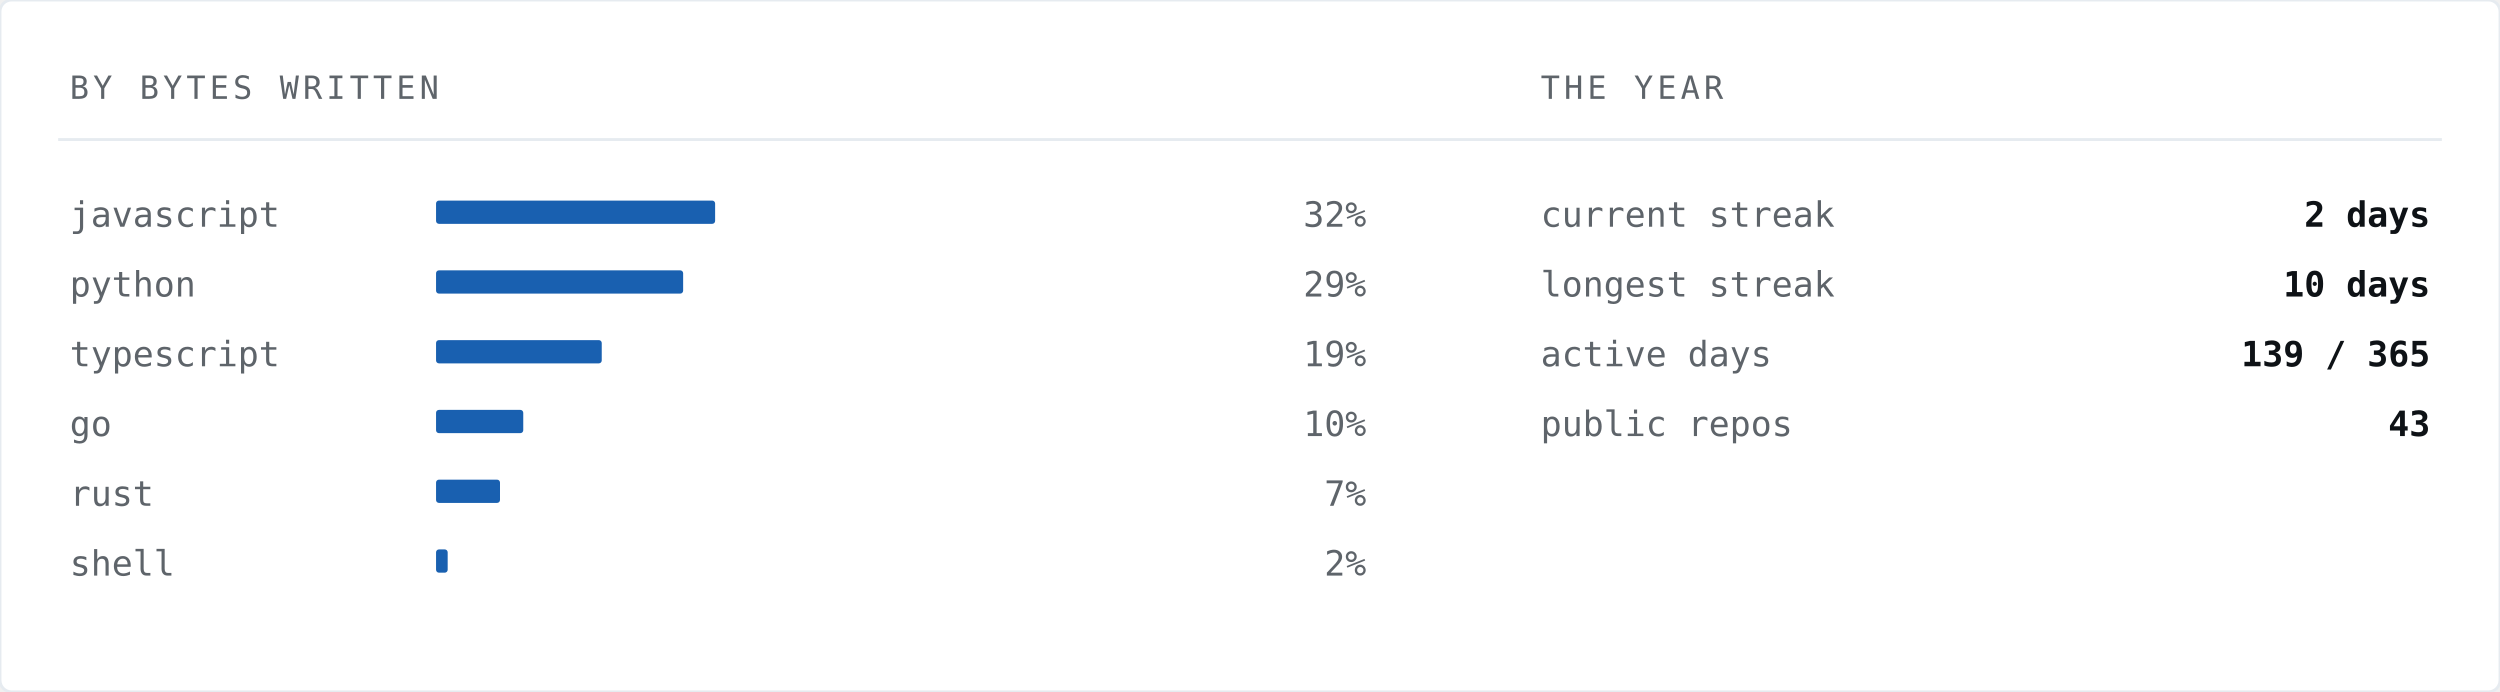
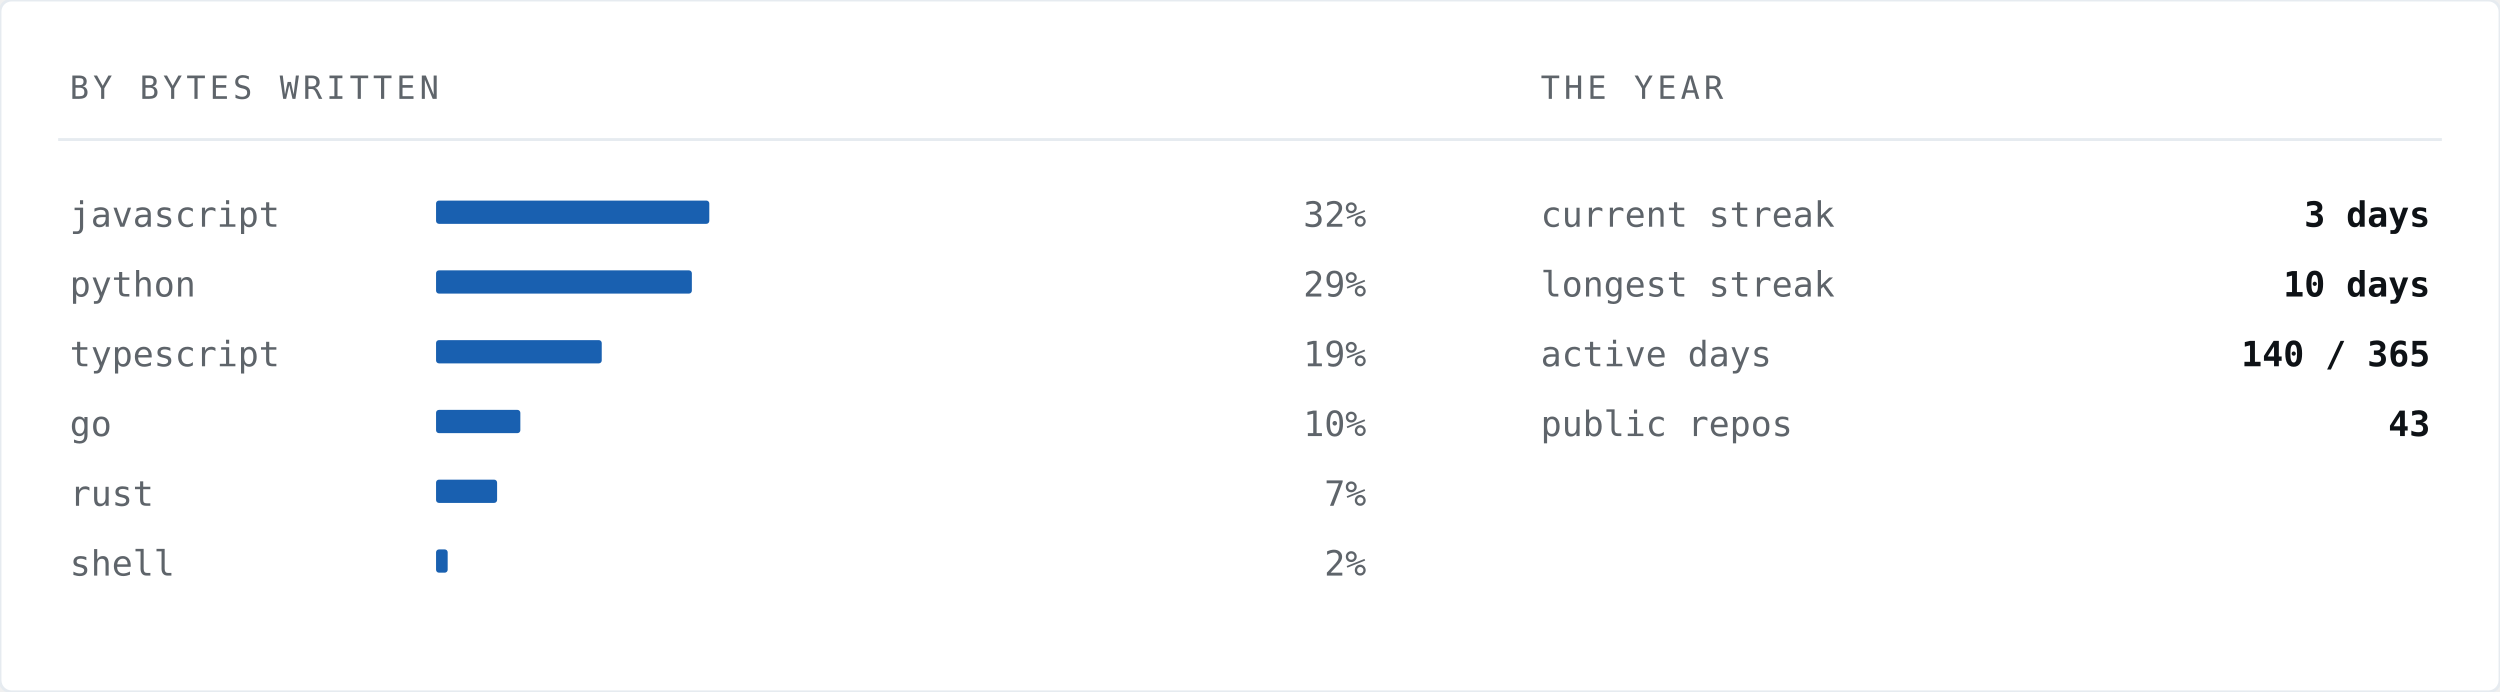
<svg xmlns="http://www.w3.org/2000/svg" width="860" height="238" viewBox="0 0 860 238" role="img" aria-label="Languages by bytes written">
  <rect width="860" height="238" rx="4" fill="#ffffff" stroke="#e6ebf0" stroke-width="1" />
  <text x="24" y="34" font-family="ui-monospace,SFMono-Regular,'SF Mono','JetBrains Mono',Menlo,Consolas,'DejaVu Sans Mono',monospace" font-size="11" letter-spacing="1.4" fill="#5e646a">BY BYTES WRITTEN</text>
  <text x="530" y="34" font-family="ui-monospace,SFMono-Regular,'SF Mono','JetBrains Mono',Menlo,Consolas,'DejaVu Sans Mono',monospace" font-size="11" letter-spacing="1.4" fill="#5e646a">THE YEAR</text>
  <line x1="20" y1="48" x2="840" y2="48" stroke="#e6ebf0" stroke-width="1" />
  <text x="24" y="78" font-family="ui-monospace,SFMono-Regular,'SF Mono','JetBrains Mono',Menlo,Consolas,'DejaVu Sans Mono',monospace" font-size="12" fill="#5e646a">javascript</text>
-   <rect x="150" y="69" width="96" height="8" fill="#004fa7" opacity="0.9" rx="1" />
+   <rect x="150" y="69" width="94" height="8" fill="#004fa7" opacity="0.9" rx="1" />
  <text x="470" y="78" font-family="ui-monospace,SFMono-Regular,'SF Mono','JetBrains Mono',Menlo,Consolas,'DejaVu Sans Mono',monospace" font-size="12" fill="#5e646a" text-anchor="end">32%</text>
  <text x="24" y="102" font-family="ui-monospace,SFMono-Regular,'SF Mono','JetBrains Mono',Menlo,Consolas,'DejaVu Sans Mono',monospace" font-size="12" fill="#5e646a">python</text>
-   <rect x="150" y="93" width="85" height="8" fill="#004fa7" opacity="0.9" rx="1" />
+   <rect x="150" y="93" width="88" height="8" fill="#004fa7" opacity="0.9" rx="1" />
  <text x="470" y="102" font-family="ui-monospace,SFMono-Regular,'SF Mono','JetBrains Mono',Menlo,Consolas,'DejaVu Sans Mono',monospace" font-size="12" fill="#5e646a" text-anchor="end">29%</text>
  <text x="24" y="126" font-family="ui-monospace,SFMono-Regular,'SF Mono','JetBrains Mono',Menlo,Consolas,'DejaVu Sans Mono',monospace" font-size="12" fill="#5e646a">typescript</text>
  <rect x="150" y="117" width="57" height="8" fill="#004fa7" opacity="0.9" rx="1" />
  <text x="470" y="126" font-family="ui-monospace,SFMono-Regular,'SF Mono','JetBrains Mono',Menlo,Consolas,'DejaVu Sans Mono',monospace" font-size="12" fill="#5e646a" text-anchor="end">19%</text>
  <text x="24" y="150" font-family="ui-monospace,SFMono-Regular,'SF Mono','JetBrains Mono',Menlo,Consolas,'DejaVu Sans Mono',monospace" font-size="12" fill="#5e646a">go</text>
-   <rect x="150" y="141" width="30" height="8" fill="#004fa7" opacity="0.9" rx="1" />
+   <rect x="150" y="141" width="29" height="8" fill="#004fa7" opacity="0.9" rx="1" />
  <text x="470" y="150" font-family="ui-monospace,SFMono-Regular,'SF Mono','JetBrains Mono',Menlo,Consolas,'DejaVu Sans Mono',monospace" font-size="12" fill="#5e646a" text-anchor="end">10%</text>
  <text x="24" y="174" font-family="ui-monospace,SFMono-Regular,'SF Mono','JetBrains Mono',Menlo,Consolas,'DejaVu Sans Mono',monospace" font-size="12" fill="#5e646a">rust</text>
-   <rect x="150" y="165" width="22" height="8" fill="#004fa7" opacity="0.9" rx="1" />
+   <rect x="150" y="165" width="21" height="8" fill="#004fa7" opacity="0.9" rx="1" />
  <text x="470" y="174" font-family="ui-monospace,SFMono-Regular,'SF Mono','JetBrains Mono',Menlo,Consolas,'DejaVu Sans Mono',monospace" font-size="12" fill="#5e646a" text-anchor="end">7%</text>
  <text x="24" y="198" font-family="ui-monospace,SFMono-Regular,'SF Mono','JetBrains Mono',Menlo,Consolas,'DejaVu Sans Mono',monospace" font-size="12" fill="#5e646a">shell</text>
  <rect x="150" y="189" width="4" height="8" fill="#004fa7" opacity="0.9" rx="1" />
  <text x="470" y="198" font-family="ui-monospace,SFMono-Regular,'SF Mono','JetBrains Mono',Menlo,Consolas,'DejaVu Sans Mono',monospace" font-size="12" fill="#5e646a" text-anchor="end">2%</text>
  <text x="530" y="78" font-family="ui-monospace,SFMono-Regular,'SF Mono','JetBrains Mono',Menlo,Consolas,'DejaVu Sans Mono',monospace" font-size="12" fill="#5e646a">current streak</text>
-   <text x="836" y="78" font-family="ui-monospace,SFMono-Regular,'SF Mono','JetBrains Mono',Menlo,Consolas,'DejaVu Sans Mono',monospace" font-size="12" font-weight="700" fill="#0e1216" text-anchor="end">2 days</text>
+   <text x="836" y="78" font-family="ui-monospace,SFMono-Regular,'SF Mono','JetBrains Mono',Menlo,Consolas,'DejaVu Sans Mono',monospace" font-size="12" font-weight="700" fill="#0e1216" text-anchor="end">3 days</text>
  <text x="530" y="102" font-family="ui-monospace,SFMono-Regular,'SF Mono','JetBrains Mono',Menlo,Consolas,'DejaVu Sans Mono',monospace" font-size="12" fill="#5e646a">longest streak</text>
  <text x="836" y="102" font-family="ui-monospace,SFMono-Regular,'SF Mono','JetBrains Mono',Menlo,Consolas,'DejaVu Sans Mono',monospace" font-size="12" font-weight="700" fill="#0e1216" text-anchor="end">10 days</text>
  <text x="530" y="126" font-family="ui-monospace,SFMono-Regular,'SF Mono','JetBrains Mono',Menlo,Consolas,'DejaVu Sans Mono',monospace" font-size="12" fill="#5e646a">active days</text>
-   <text x="836" y="126" font-family="ui-monospace,SFMono-Regular,'SF Mono','JetBrains Mono',Menlo,Consolas,'DejaVu Sans Mono',monospace" font-size="12" font-weight="700" fill="#0e1216" text-anchor="end">139 / 365</text>
+   <text x="836" y="126" font-family="ui-monospace,SFMono-Regular,'SF Mono','JetBrains Mono',Menlo,Consolas,'DejaVu Sans Mono',monospace" font-size="12" font-weight="700" fill="#0e1216" text-anchor="end">140 / 365</text>
  <text x="530" y="150" font-family="ui-monospace,SFMono-Regular,'SF Mono','JetBrains Mono',Menlo,Consolas,'DejaVu Sans Mono',monospace" font-size="12" fill="#5e646a">public repos</text>
  <text x="836" y="150" font-family="ui-monospace,SFMono-Regular,'SF Mono','JetBrains Mono',Menlo,Consolas,'DejaVu Sans Mono',monospace" font-size="12" font-weight="700" fill="#0e1216" text-anchor="end">43</text>
</svg>
